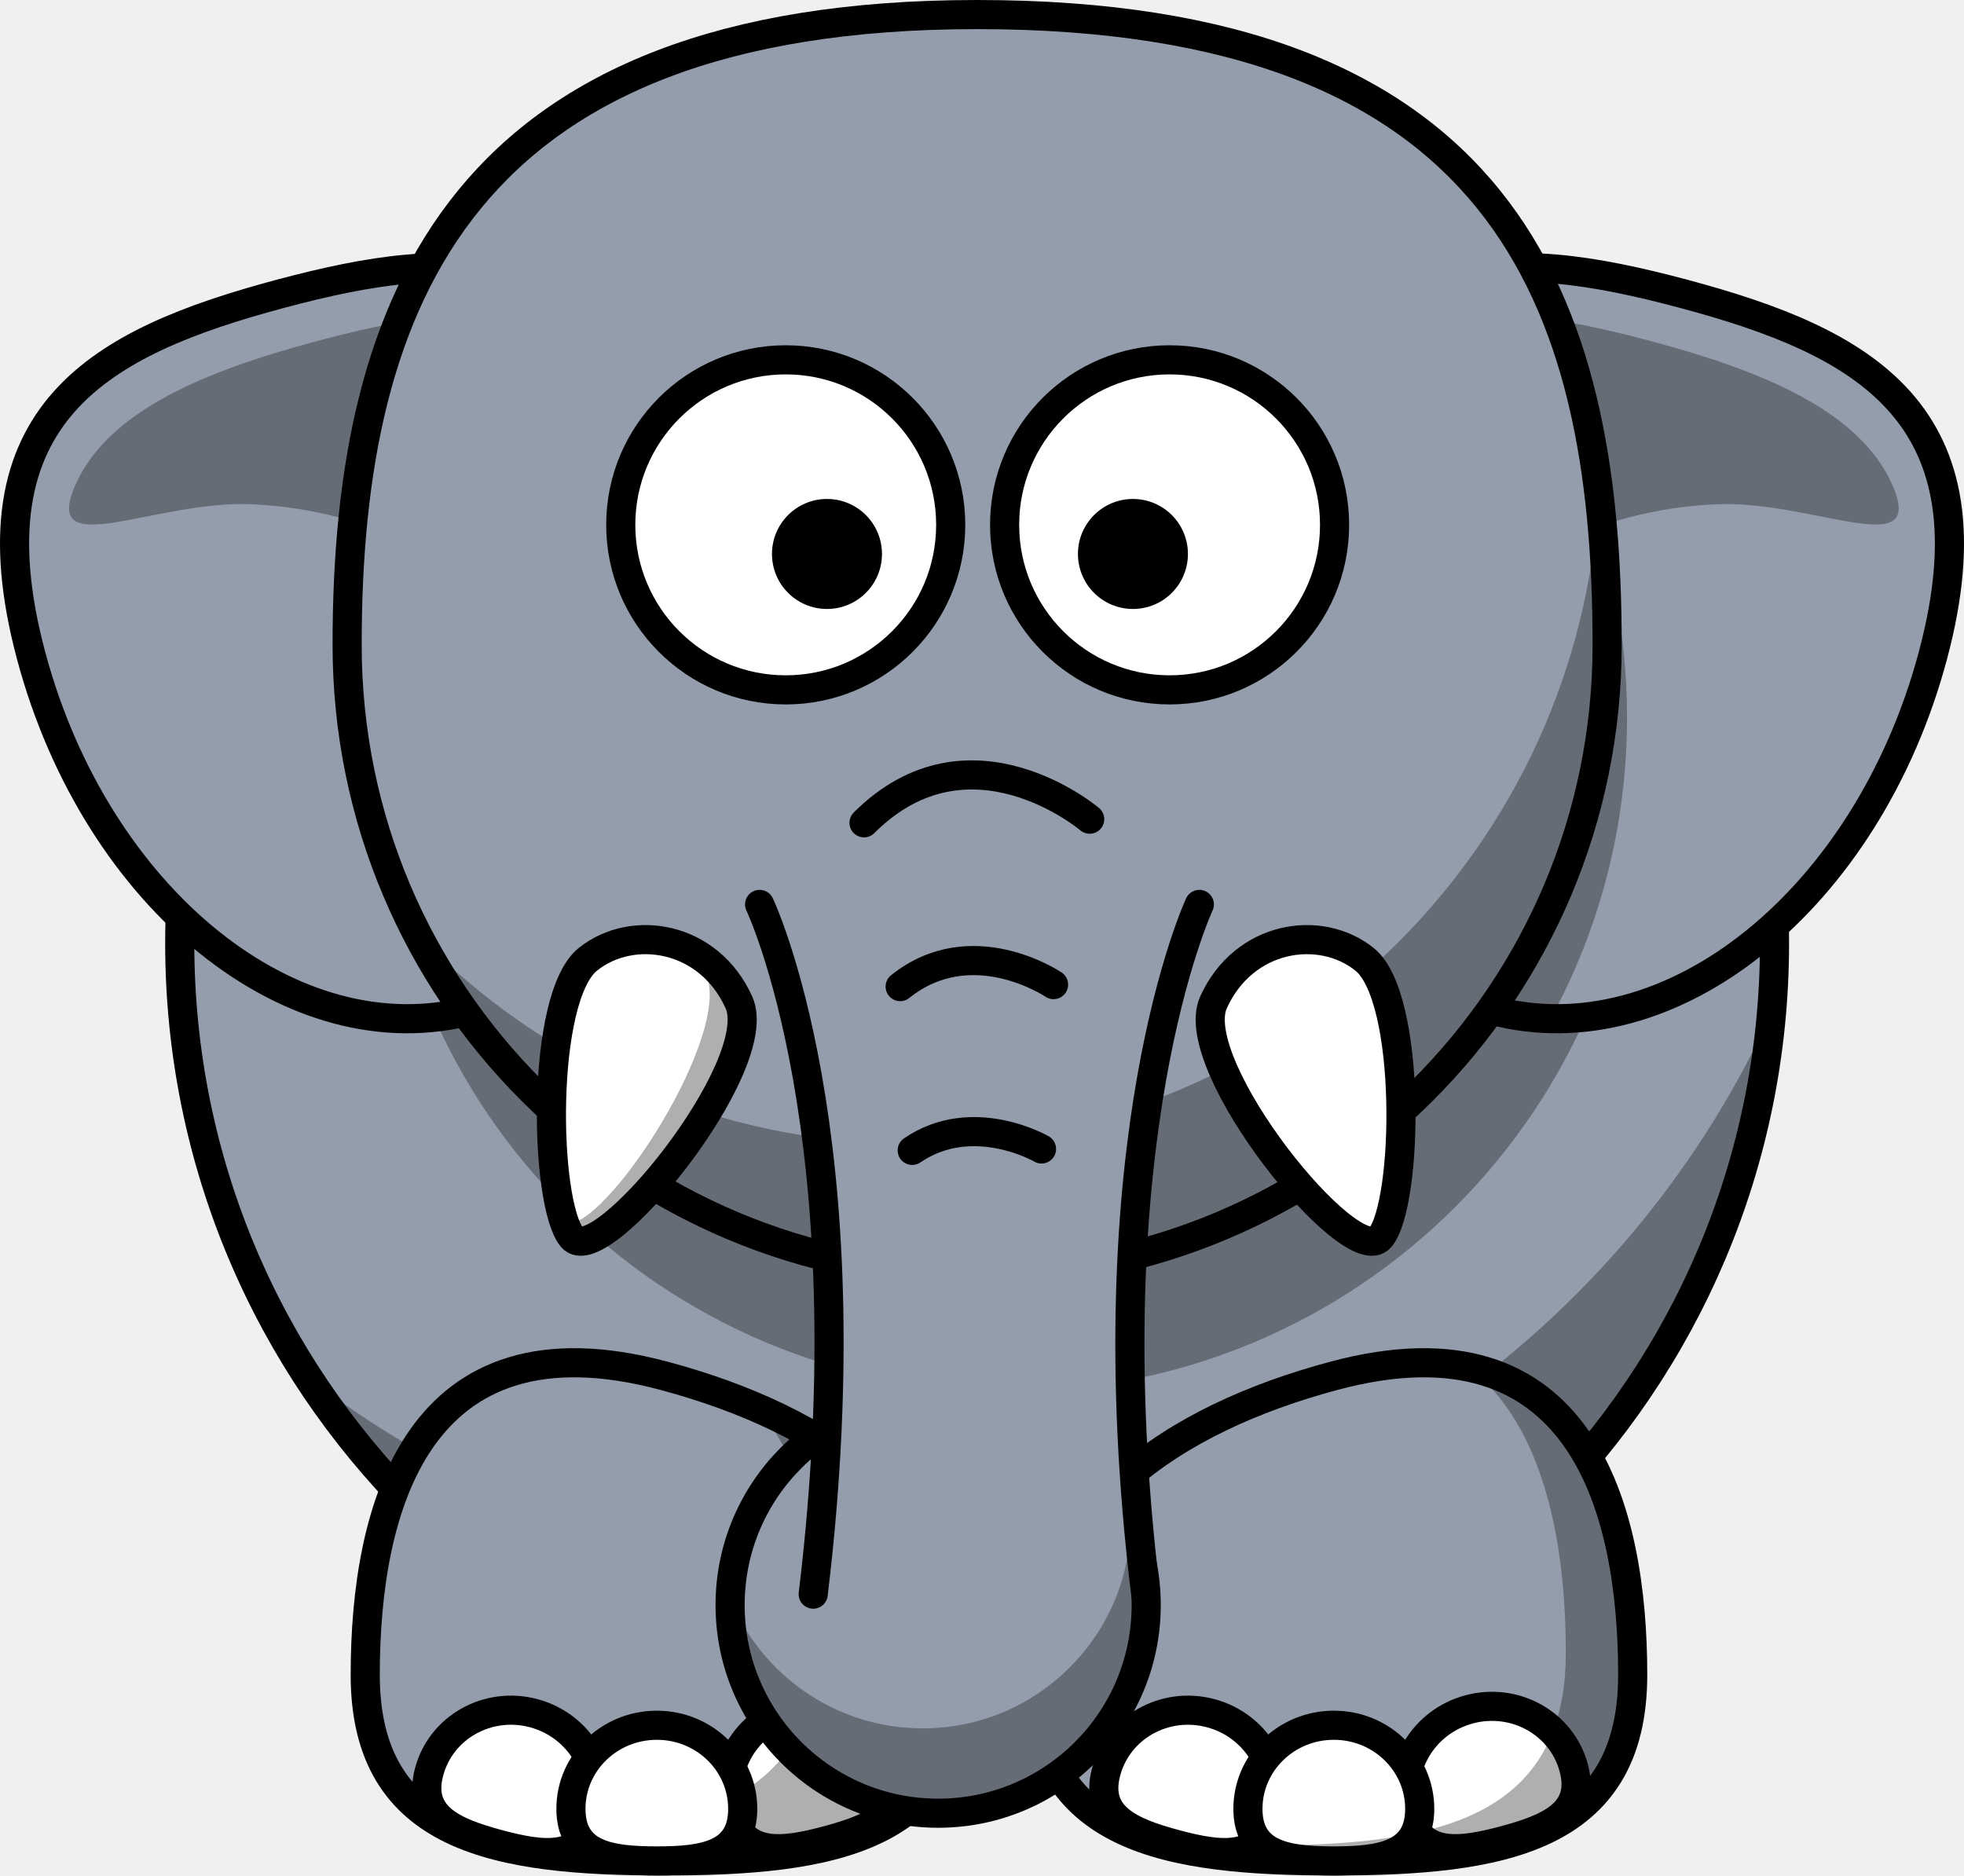
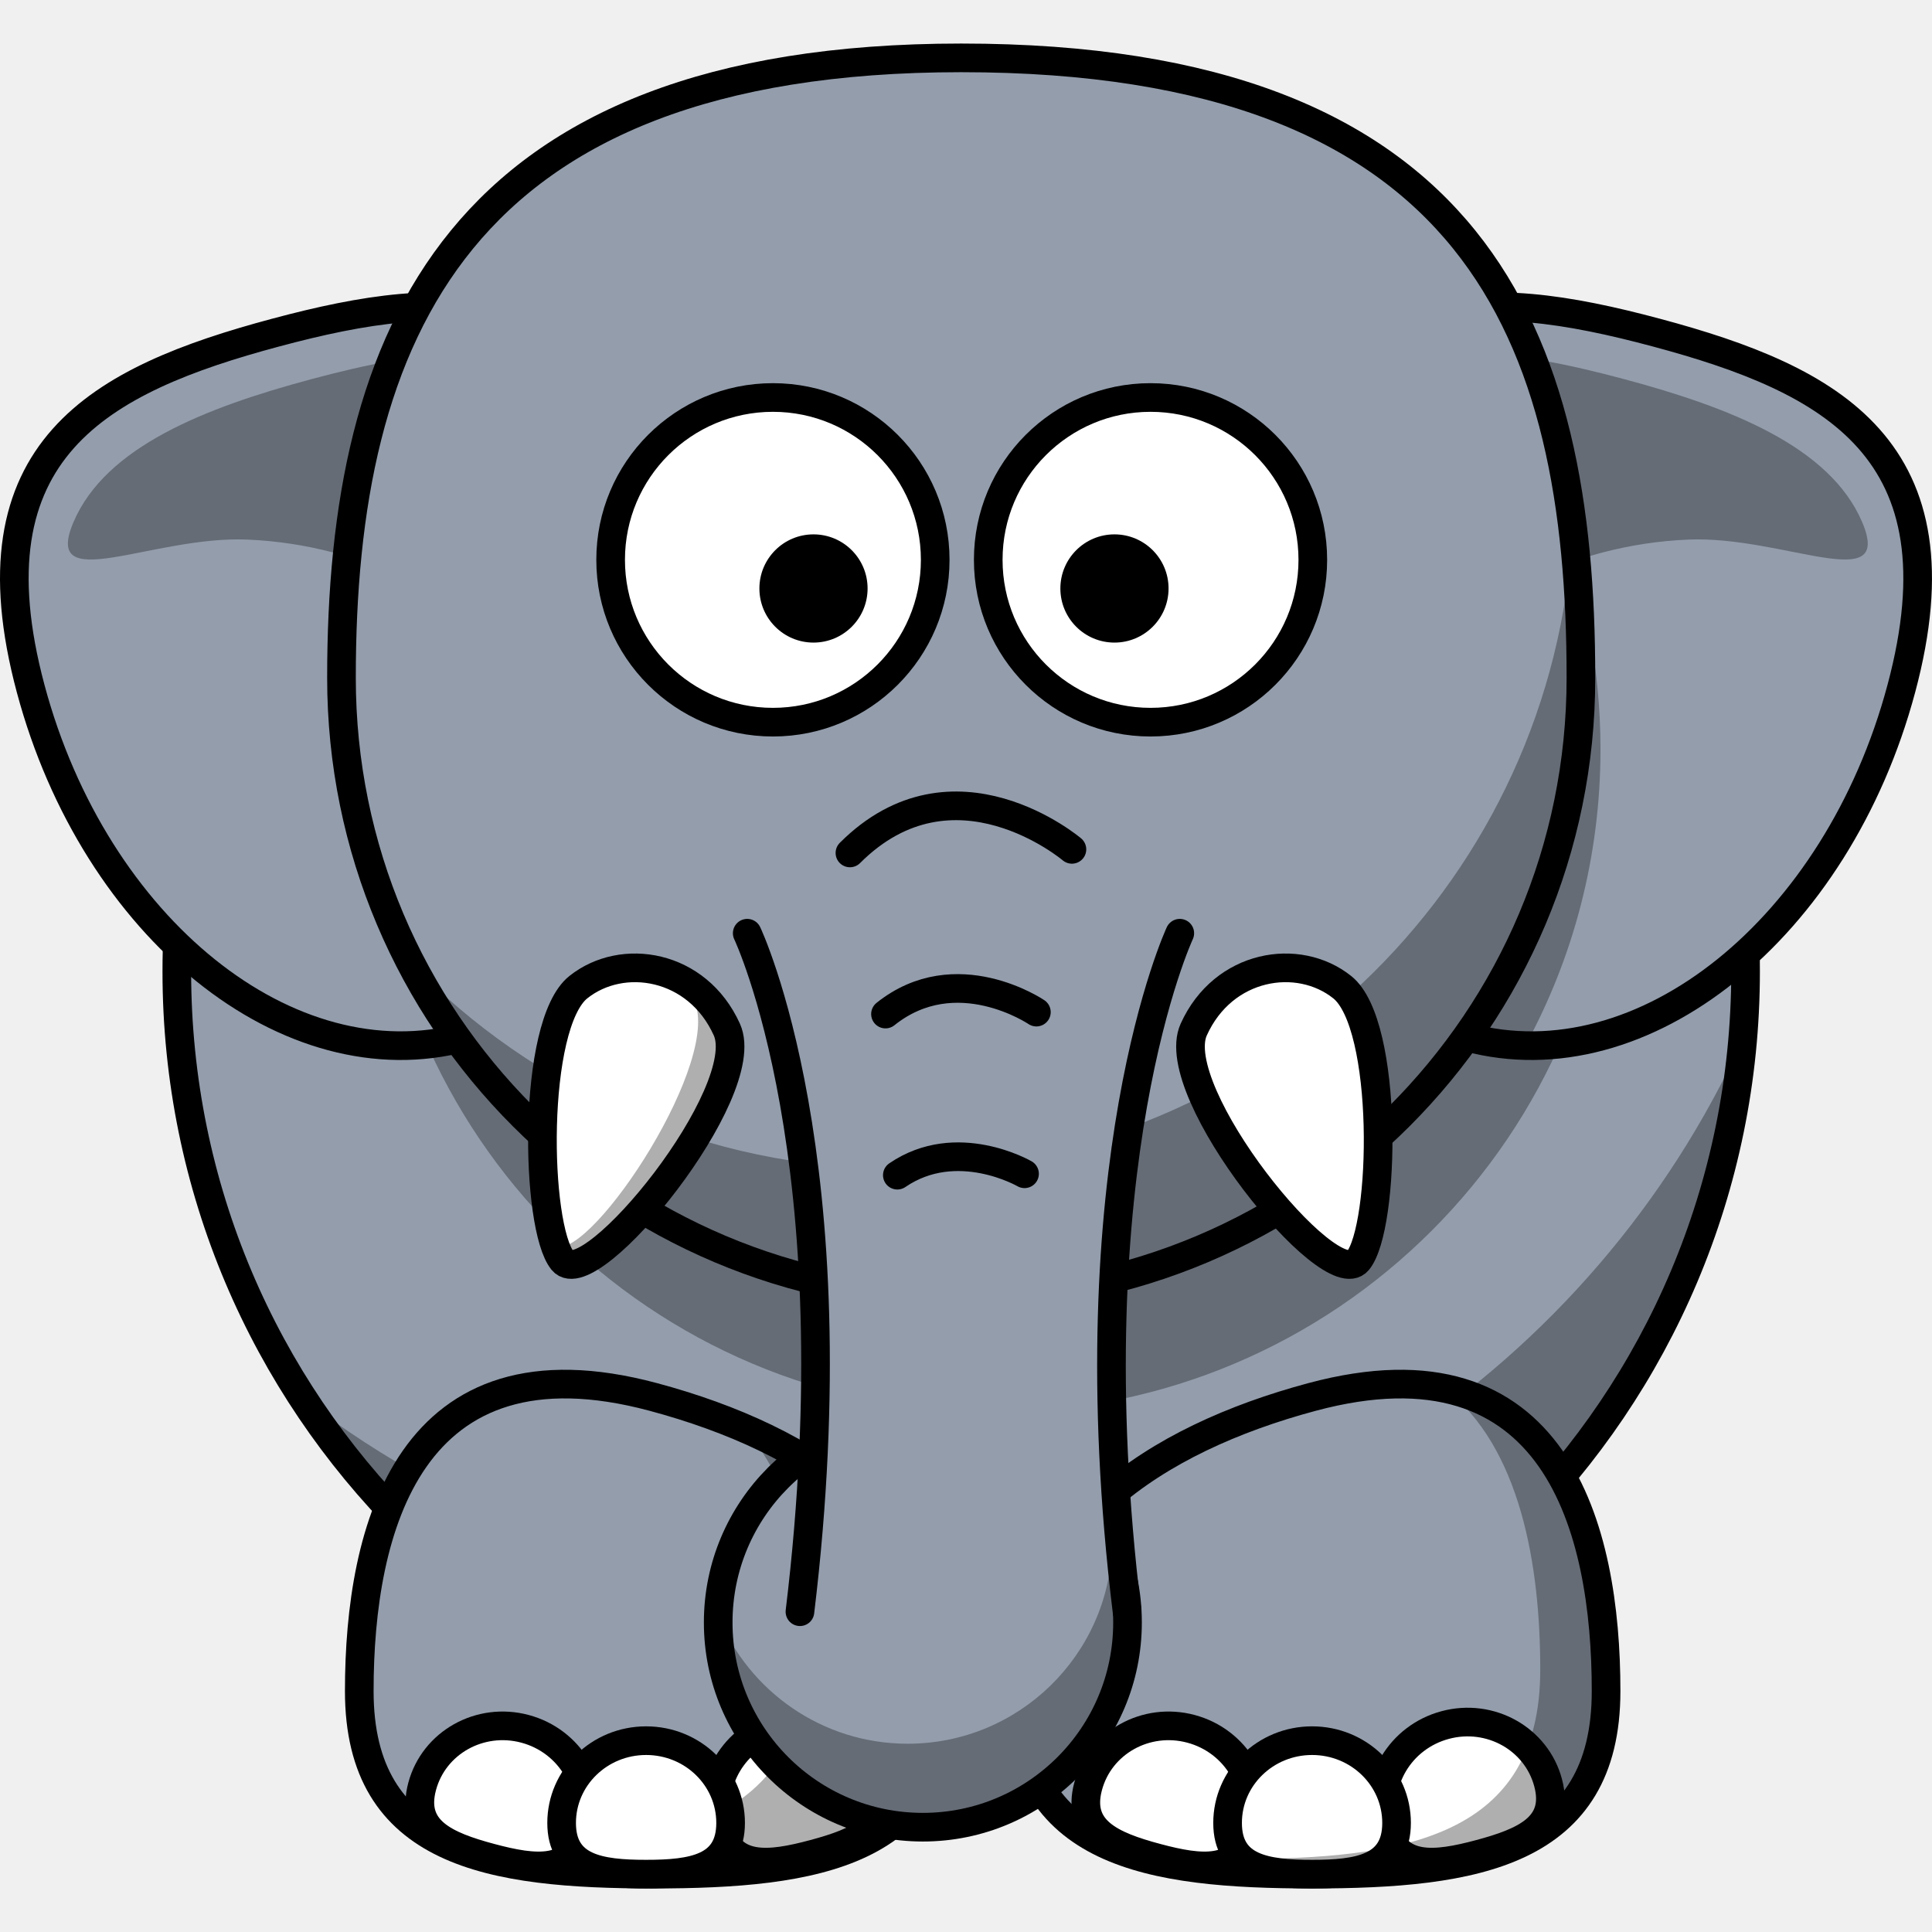
- <svg xmlns="http://www.w3.org/2000/svg" version="1.0" width="269.797" height="257.639" id="svg2">
+ <svg xmlns="http://www.w3.org/2000/svg" version="1.0" width="269.8" height="269.8" id="svg2">
  <defs id="defs4" />
-   <path d="M 243.766,129.569 C 243.784,190.078 194.737,239.139 134.229,239.139 C 73.721,239.139 24.674,190.078 24.692,129.569 C 24.674,69.061 73.721,20 134.229,20 C 194.737,20 243.784,69.061 243.766,129.569 z" id="path2383" style="fill:#939dac;fill-opacity:1;fill-rule:nonzero;stroke:#000000;stroke-width:4;stroke-linecap:round;stroke-linejoin:round;stroke-miterlimit:4;stroke-dasharray:none;stroke-opacity:1" />
-   <path d="M 243.344,139.156 C 222.509,184.852 176.408,216.625 122.906,216.625 C 92.579,216.625 64.655,206.414 42.344,189.25 C 61.878,219.281 95.722,239.125 134.219,239.125 C 191.498,239.125 238.504,195.177 243.344,139.156 z" id="path3353" style="fill:#000000;fill-opacity:0.314;fill-rule:nonzero;stroke:none;stroke-width:4;stroke-linecap:round;stroke-linejoin:round;stroke-miterlimit:4;stroke-dasharray:none;stroke-opacity:1" />
-   <path d="M 50.172,230.069 C 50.166,252.749 68.549,255.639 91.229,255.639 C 113.909,255.639 132.293,252.749 132.286,230.069 C 132.293,207.389 113.136,194.87 91.229,189 C 57.148,179.868 50.166,207.389 50.172,230.069 z" id="path3245" style="fill:#939dac;fill-opacity:1;fill-rule:nonzero;stroke:#000000;stroke-width:4;stroke-linecap:round;stroke-linejoin:round;stroke-miterlimit:4;stroke-dasharray:none;stroke-opacity:1" />
-   <path d="M 123.187,242.859 C 124.831,248.986 119.937,251.134 113.641,252.821 C 107.345,254.508 102.033,255.095 100.393,248.967 C 98.749,242.84 102.521,236.504 108.817,234.818 C 115.113,233.131 121.547,236.731 123.187,242.859 z" id="path3239" style="fill:#ffffff;fill-opacity:1;fill-rule:nonzero;stroke:#000000;stroke-width:4;stroke-linecap:round;stroke-linejoin:round;stroke-miterlimit:4;stroke-dasharray:none;stroke-opacity:1" />
-   <path d="M 225.273,104.569 C 225.287,152.376 186.536,191.139 138.729,191.139 C 90.922,191.139 52.171,152.376 52.186,104.569 C 52.171,56.763 90.922,18 138.729,18 C 186.536,18 225.287,56.763 225.273,104.569 z" id="path3307" style="fill:#000000;fill-opacity:0.314;fill-rule:nonzero;stroke:none;stroke-width:4;stroke-linecap:round;stroke-linejoin:round;stroke-miterlimit:4;stroke-dasharray:none;stroke-opacity:1" />
-   <path d="M 265.511,90.103 C 256.558,123.544 229.448,145.34 204.965,138.779 C 180.482,132.219 167.901,99.789 176.868,66.351 C 185.821,32.91 206.849,33.814 231.333,40.374 C 255.816,46.934 274.478,56.666 265.511,90.103 z" id="path2400" style="fill:#939dac;fill-opacity:1;fill-rule:nonzero;stroke:#000000;stroke-width:4;stroke-linecap:round;stroke-linejoin:round;stroke-miterlimit:4;stroke-dasharray:none;stroke-opacity:1" />
-   <path d="M 4.286,90.103 C 13.239,123.544 40.349,145.34 64.833,138.779 C 89.316,132.219 101.896,99.789 92.929,66.351 C 83.976,32.91 62.948,33.814 38.465,40.374 C 13.982,46.934 -4.681,56.666 4.286,90.103 z" id="path3218" style="fill:#939dac;fill-opacity:1;fill-rule:nonzero;stroke:#000000;stroke-width:4;stroke-linecap:round;stroke-linejoin:round;stroke-miterlimit:4;stroke-dasharray:none;stroke-opacity:1" />
-   <path d="M 198.942,38.179 C 189.199,41.153 181.459,49.263 176.88,66.367 C 167.913,99.804 180.49,132.213 204.974,138.773 C 207.641,139.488 210.333,139.835 213.036,139.898 C 219.717,127.617 223.509,113.519 223.505,98.554 C 223.512,75.062 214.132,53.777 198.942,38.179 z" id="path3309" style="fill:#000000;fill-opacity:0.314;fill-rule:nonzero;stroke:none;stroke-width:4;stroke-linecap:round;stroke-linejoin:round;stroke-miterlimit:4;stroke-dasharray:none;stroke-opacity:1" />
-   <path d="M 205.161,43.242 C 190.392,43.088 178.535,49.876 172.38,72.867 C 167.411,91.393 169.04,109.594 175.661,123.273 C 180.626,99.795 202.858,70.709 235.724,69.273 C 249.052,68.691 264.532,77.32 260.036,66.804 C 255.54,56.289 241.624,50.834 226.817,46.867 C 219.166,44.817 211.874,43.312 205.161,43.242 z" id="path3314" style="fill:#000000;fill-opacity:0.314;fill-rule:nonzero;stroke:none;stroke-width:4;stroke-linecap:round;stroke-linejoin:round;stroke-miterlimit:4;stroke-dasharray:none;stroke-opacity:1" />
-   <path d="M 65.15,43.242 C 79.919,43.088 91.777,49.876 97.932,72.867 C 102.9,91.393 101.271,109.594 94.65,123.273 C 89.686,99.795 67.453,70.709 34.588,69.273 C 21.26,68.691 5.779,77.32 10.275,66.804 C 14.771,56.289 28.687,50.834 43.494,46.867 C 51.145,44.817 58.437,43.312 65.15,43.242 z" id="path3321" style="fill:#000000;fill-opacity:0.314;fill-rule:nonzero;stroke:none;stroke-width:4;stroke-linecap:round;stroke-linejoin:round;stroke-miterlimit:4;stroke-dasharray:none;stroke-opacity:1" />
-   <path d="M 220.773,88.569 C 220.787,136.376 182.036,175.139 134.229,175.139 C 86.422,175.139 47.671,136.376 47.686,88.569 C 47.671,40.763 63.763,2 134.229,2 C 206.109,2 220.787,40.763 220.773,88.569 z" id="path2398" style="fill:#939dac;fill-opacity:1;fill-rule:nonzero;stroke:#000000;stroke-width:4;stroke-linecap:round;stroke-linejoin:round;stroke-miterlimit:4;stroke-dasharray:none;stroke-opacity:1" />
-   <path d="M 130.6,72.099 C 130.603,84.618 120.456,94.769 107.937,94.769 C 95.418,94.769 85.27,84.618 85.274,72.099 C 85.27,59.58 95.418,49.43 107.937,49.43 C 120.456,49.43 130.603,59.58 130.6,72.099 z" id="path3157" style="fill:#ffffff;fill-opacity:1;fill-rule:nonzero;stroke:#000000;stroke-width:4;stroke-linecap:round;stroke-linejoin:round;stroke-miterlimit:4;stroke-dasharray:none;stroke-opacity:1" />
-   <path d="M 183.332,72.099 C 183.336,84.618 173.188,94.769 160.669,94.769 C 148.15,94.769 138.003,84.618 138.006,72.099 C 138.003,59.58 148.15,49.43 160.669,49.43 C 173.188,49.43 183.336,59.58 183.332,72.099 z" id="path3159" style="fill:#ffffff;fill-opacity:1;fill-rule:nonzero;stroke:#000000;stroke-width:4;stroke-linecap:round;stroke-linejoin:round;stroke-miterlimit:4;stroke-dasharray:none;stroke-opacity:1" />
-   <path d="M 163.187,76.099 C 163.188,80.272 159.806,83.656 155.633,83.656 C 151.46,83.656 148.077,80.272 148.079,76.099 C 148.077,71.926 151.46,68.543 155.633,68.543 C 159.806,68.543 163.188,71.926 163.187,76.099 z" id="path3161" style="fill:#000000;fill-opacity:1;fill-rule:nonzero;stroke:none;stroke-width:47.667;stroke-linecap:round;stroke-linejoin:round;stroke-miterlimit:4;stroke-dasharray:none;stroke-opacity:1" />
-   <path d="M 121.157,76.099 C 121.158,80.272 117.776,83.656 113.603,83.656 C 109.43,83.656 106.047,80.272 106.048,76.099 C 106.047,71.926 109.43,68.543 113.603,68.543 C 117.776,68.543 121.158,71.926 121.157,76.099 z" id="path3163" style="fill:#000000;fill-opacity:1;fill-rule:nonzero;stroke:none;stroke-width:47.667;stroke-linecap:round;stroke-linejoin:round;stroke-miterlimit:4;stroke-dasharray:none;stroke-opacity:1" />
-   <path d="M 224.286,230.069 C 224.293,252.749 205.909,255.639 183.229,255.639 C 160.549,255.639 142.166,252.749 142.172,230.069 C 142.166,207.389 161.322,194.87 183.229,189 C 217.31,179.868 224.293,207.389 224.286,230.069 z" id="path3220" style="fill:#939dac;fill-opacity:1;fill-rule:nonzero;stroke:#000000;stroke-width:4;stroke-linecap:round;stroke-linejoin:round;stroke-miterlimit:4;stroke-dasharray:none;stroke-opacity:1" />
-   <path d="M 104.224,193.492 C 109.841,200.854 113.289,210.046 113.286,221.398 C 113.293,248.221 94.903,251.648 72.224,251.648 C 68.714,251.648 65.319,251.542 62.067,251.304 C 69.507,254.915 79.819,255.648 91.224,255.648 C 113.903,255.648 132.293,252.734 132.286,230.054 C 132.292,212.03 120.187,200.444 104.224,193.492 z" id="path3297" style="fill:#000000;fill-opacity:0.314;fill-rule:nonzero;stroke:none;stroke-width:4;stroke-linecap:round;stroke-linejoin:round;stroke-miterlimit:4;stroke-dasharray:none;stroke-opacity:1" />
-   <path d="M 157.455,220.495 C 157.46,236.283 144.663,249.084 128.876,249.084 C 113.088,249.084 100.291,236.283 100.296,220.495 C 100.291,204.707 113.088,191.907 128.876,191.907 C 144.663,191.907 157.46,204.707 157.455,220.495 z" id="path2404" style="fill:#939dac;fill-opacity:1;fill-rule:nonzero;stroke:#000000;stroke-width:4;stroke-linecap:round;stroke-linejoin:round;stroke-miterlimit:4;stroke-dasharray:none;stroke-opacity:1" />
-   <path d="M 81.746,249.498 C 80.106,255.626 74.794,255.039 68.498,253.352 C 62.202,251.665 57.308,249.517 58.952,243.39 C 60.592,237.262 67.026,233.661 73.322,235.348 C 79.618,237.035 83.39,243.371 81.746,249.498 z" id="path3241" style="fill:#ffffff;fill-opacity:1;fill-rule:nonzero;stroke:#000000;stroke-width:4;stroke-linecap:round;stroke-linejoin:round;stroke-miterlimit:4;stroke-dasharray:none;stroke-opacity:1" />
-   <path d="M 219.255,72.461 C 214.324,120.039 174.109,157.148 125.224,157.148 C 98.573,157.148 74.503,146.107 57.317,128.367 C 71.717,156.161 100.759,175.148 134.224,175.148 C 182.03,175.148 220.8,136.361 220.786,88.554 C 220.788,83.05 220.236,77.679 219.255,72.461 z" id="path3302" style="fill:#000000;fill-opacity:0.314;fill-rule:nonzero;stroke:none;stroke-width:4;stroke-linecap:round;stroke-linejoin:round;stroke-miterlimit:4;stroke-dasharray:none;stroke-opacity:1" />
-   <path d="M 157.392,218.992 L 111.711,218.992 C 119.373,155.706 104.349,124.242 104.349,124.242 C 104.349,124.242 164.755,124.242 164.755,124.242 C 164.755,124.242 149.73,156.413 157.392,218.992 z" id="path3188" style="fill:#939dac;fill-opacity:1;fill-rule:evenodd;stroke:none;stroke-width:4;stroke-linecap:round;stroke-linejoin:miter;stroke-miterlimit:4;stroke-dasharray:none;stroke-opacity:1" />
-   <path d="M 164.755,124.242 C 164.755,124.242 149.73,156.413 157.392,218.992 M 111.711,218.992 C 119.373,155.706 104.349,124.242 104.349,124.242" id="path3183" style="fill:none;fill-opacity:0.75;fill-rule:evenodd;stroke:#000000;stroke-width:4;stroke-linecap:round;stroke-linejoin:miter;stroke-miterlimit:4;stroke-dasharray:none;stroke-opacity:1" />
-   <path d="M 187.44,131.775 C 193.96,136.983 193.493,165.292 189.627,169.988 C 185.761,174.684 162.77,146.405 166.7,137.698 C 170.834,128.538 181.306,126.876 187.44,131.775 z" id="path3190" style="fill:#ffffff;fill-opacity:1;fill-rule:evenodd;stroke:#000000;stroke-width:4;stroke-linecap:butt;stroke-linejoin:round;stroke-miterlimit:4;stroke-dasharray:none;stroke-opacity:1" />
-   <path d="M 118.692,113.031 C 133.192,98.531 149.692,112.531 149.692,112.531" id="path3192" style="fill:none;fill-opacity:0.75;fill-rule:evenodd;stroke:#000000;stroke-width:4;stroke-linecap:round;stroke-linejoin:miter;stroke-miterlimit:4;stroke-dasharray:none;stroke-opacity:1" />
-   <path d="M 123.656,135.531 C 133.513,127.645 144.729,135.259 144.729,135.259" id="path3194" style="fill:none;fill-opacity:0.75;fill-rule:evenodd;stroke:#000000;stroke-width:4;stroke-linecap:round;stroke-linejoin:miter;stroke-miterlimit:4;stroke-dasharray:none;stroke-opacity:1" />
-   <path d="M 125.311,158.031 C 133.619,152.35 143.074,157.835 143.074,157.835" id="path3196" style="fill:none;fill-opacity:0.75;fill-rule:evenodd;stroke:#000000;stroke-width:4;stroke-linecap:round;stroke-linejoin:miter;stroke-miterlimit:4;stroke-dasharray:none;stroke-opacity:1" />
-   <path d="M 80.765,131.775 C 74.245,136.983 74.712,165.292 78.578,169.988 C 82.444,174.684 105.434,146.405 101.505,137.698 C 97.371,128.538 86.898,126.876 80.765,131.775 z" id="path3214" style="fill:#ffffff;fill-opacity:1;fill-rule:evenodd;stroke:#000000;stroke-width:4;stroke-linecap:butt;stroke-linejoin:round;stroke-miterlimit:4;stroke-dasharray:none;stroke-opacity:1" />
-   <path d="M 216.187,242.859 C 217.831,248.986 212.937,251.134 206.641,252.821 C 200.345,254.508 195.033,255.095 193.393,248.967 C 191.749,242.84 195.521,236.504 201.817,234.818 C 208.113,233.131 214.547,236.731 216.187,242.859 z" id="path3235" style="fill:#ffffff;fill-opacity:1;fill-rule:nonzero;stroke:#000000;stroke-width:4;stroke-linecap:round;stroke-linejoin:round;stroke-miterlimit:4;stroke-dasharray:none;stroke-opacity:1" />
-   <path d="M 174.746,249.498 C 173.106,255.626 167.794,255.039 161.498,253.352 C 155.202,251.665 150.308,249.517 151.952,243.39 C 153.592,237.262 160.026,233.661 166.322,235.348 C 172.618,237.035 176.39,243.371 174.746,249.498 z" id="path3237" style="fill:#ffffff;fill-opacity:1;fill-rule:nonzero;stroke:#000000;stroke-width:4;stroke-linecap:round;stroke-linejoin:round;stroke-miterlimit:4;stroke-dasharray:none;stroke-opacity:1" />
-   <path d="M 195.028,248.487 C 195.03,254.831 189.747,255.639 183.229,255.639 C 176.711,255.639 171.428,254.831 171.43,248.487 C 171.428,242.143 176.711,237 183.229,237 C 189.747,237 195.03,242.143 195.028,248.487 z" id="path3224" style="fill:#ffffff;fill-opacity:1;fill-rule:nonzero;stroke:#000000;stroke-width:4;stroke-linecap:round;stroke-linejoin:round;stroke-miterlimit:4;stroke-dasharray:none;stroke-opacity:1" />
-   <path d="M 102.028,248.487 C 102.03,254.831 96.747,255.639 90.229,255.639 C 83.711,255.639 78.428,254.831 78.43,248.487 C 78.428,242.143 83.711,237 90.229,237 C 96.747,237 102.03,242.143 102.028,248.487 z" id="path3243" style="fill:#ffffff;fill-opacity:1;fill-rule:nonzero;stroke:#000000;stroke-width:4;stroke-linecap:round;stroke-linejoin:round;stroke-miterlimit:4;stroke-dasharray:none;stroke-opacity:1" />
-   <path d="M 155.317,209.617 C 154.906,225.042 142.28,237.429 126.755,237.429 C 114.81,237.429 104.589,230.084 100.317,219.679 C 100.31,219.951 100.286,220.219 100.286,220.492 C 100.281,236.28 113.093,249.086 128.88,249.086 C 144.667,249.086 157.447,236.28 157.442,220.492 C 157.444,216.639 156.699,212.972 155.317,209.617 z" id="path3287" style="fill:#000000;fill-opacity:0.314;fill-rule:nonzero;stroke:none;stroke-width:4;stroke-linecap:round;stroke-linejoin:round;stroke-miterlimit:4;stroke-dasharray:none;stroke-opacity:1" />
-   <path d="M 201.75,187.812 C 212.311,195.965 215.098,212.484 215.094,227.062 C 215.101,250.531 196.086,253.531 172.625,253.531 C 167.534,253.531 162.68,253.367 158.156,252.906 C 165.091,255.126 173.779,255.625 183.219,255.625 C 205.899,255.625 224.288,252.743 224.281,230.062 C 224.287,212.294 219.995,191.57 201.75,187.812 z" id="path3358" style="fill:#000000;fill-opacity:0.314;fill-rule:nonzero;stroke:none;stroke-width:4;stroke-linecap:round;stroke-linejoin:round;stroke-miterlimit:4;stroke-dasharray:none;stroke-opacity:1" />
-   <path d="M 94.656,130.469 C 95.433,131.312 96.159,132.284 96.781,133.375 C 101.326,141.35 82.822,169.659 77.562,168.031 C 77.868,168.877 78.191,169.549 78.562,170 C 82.429,174.696 105.429,146.394 101.5,137.688 C 99.933,134.215 97.463,131.837 94.656,130.469 z" id="path3363" style="fill:#000000;fill-opacity:0.314;fill-rule:evenodd;stroke:none;stroke-width:4;stroke-linecap:butt;stroke-linejoin:round;stroke-miterlimit:4;stroke-dasharray:none;stroke-opacity:1" />
+   <g id="g3428" transform="translate(0,-6.080614)">
+     <path style="fill:#939dac;fill-opacity:1;fill-rule:nonzero;stroke:#000000;stroke-width:4;stroke-linecap:round;stroke-linejoin:round;stroke-miterlimit:4;stroke-opacity:1;stroke-dasharray:none" id="path2383" d="M 243.766,141.731 C 243.784,202.239 194.737,251.3 134.229,251.3 73.721,251.3 24.674,202.239 24.692,141.731 24.674,81.222 73.721,32.161 134.229,32.161 c 60.508,0 109.555,49.061 109.537,109.569 z" />
+     <path style="fill:#000000;fill-opacity:0.314;fill-rule:nonzero;stroke:none" id="path3353" d="m 243.344,151.317 c -20.834,45.696 -66.936,77.469 -120.438,77.469 -30.327,0 -58.251,-10.211 -80.562,-27.375 19.534,30.031 53.378,49.875 91.875,49.875 57.279,0 104.286,-43.948 109.125,-99.969 z" />
+     <path style="fill:#939dac;fill-opacity:1;fill-rule:nonzero;stroke:#000000;stroke-width:4;stroke-linecap:round;stroke-linejoin:round;stroke-miterlimit:4;stroke-opacity:1;stroke-dasharray:none" id="path3245" d="m 50.172,242.231 c -0.007,22.68 18.377,25.569 41.057,25.569 22.68,0 41.064,-2.889 41.057,-25.569 0.007,-22.68 -19.15,-35.199 -41.057,-41.069 -34.081,-9.132 -41.064,18.389 -41.057,41.069 z" />
+     <path style="fill:#ffffff;fill-opacity:1;fill-rule:nonzero;stroke:#000000;stroke-width:4;stroke-linecap:round;stroke-linejoin:round;stroke-miterlimit:4;stroke-opacity:1;stroke-dasharray:none" id="path3239" d="m 123.187,255.021 c 1.644,6.127 -3.25,8.275 -9.546,9.962 -6.296,1.687 -11.608,2.274 -13.248,-3.854 -1.644,-6.127 2.128,-12.463 8.424,-14.15 6.296,-1.687 12.73,1.914 14.37,8.042 z" />
+     <path style="fill:#000000;fill-opacity:0.314;fill-rule:nonzero;stroke:none" id="path3307" d="m 225.273,116.731 c 0.014,47.807 -38.737,86.569 -86.543,86.569 -47.807,0 -86.558,-38.763 -86.543,-86.569 -0.014,-47.807 38.737,-86.569 86.543,-86.569 47.807,0 86.558,38.763 86.543,86.569 z" />
+     <path style="fill:#939dac;fill-opacity:1;fill-rule:nonzero;stroke:#000000;stroke-width:4;stroke-linecap:round;stroke-linejoin:round;stroke-miterlimit:4;stroke-opacity:1;stroke-dasharray:none" id="path2400" d="m 265.511,102.264 c -8.953,33.441 -36.063,55.237 -60.546,48.676 -24.483,-6.56 -37.064,-38.991 -28.096,-72.428 8.953,-33.441 29.981,-32.537 54.464,-25.977 24.483,6.56 43.146,16.292 34.179,49.729 z" />
+     <path style="fill:#939dac;fill-opacity:1;fill-rule:nonzero;stroke:#000000;stroke-width:4;stroke-linecap:round;stroke-linejoin:round;stroke-miterlimit:4;stroke-opacity:1;stroke-dasharray:none" id="path3218" d="M 4.286,102.264 C 13.239,135.705 40.349,157.501 64.833,150.941 89.316,144.38 101.896,111.95 92.929,78.512 83.976,45.071 62.948,45.975 38.465,52.535 13.982,59.096 -4.681,68.827 4.286,102.264 z" />
+     <path style="fill:#000000;fill-opacity:0.314;fill-rule:nonzero;stroke:none" id="path3309" d="m 198.942,50.341 c -9.744,2.973 -17.483,11.083 -22.062,28.188 -8.967,33.437 3.611,65.846 28.094,72.406 2.667,0.715 5.36,1.062 8.062,1.125 6.681,-12.281 10.473,-26.379 10.469,-41.344 0.007,-23.492 -9.373,-44.777 -24.562,-60.375 z" />
+     <path style="fill:#000000;fill-opacity:0.314;fill-rule:nonzero;stroke:none" id="path3314" d="m 205.161,55.403 c -14.769,-0.154 -26.626,6.634 -32.781,29.625 -4.968,18.526 -3.339,36.727 3.281,50.406 4.965,-23.478 27.197,-52.565 60.062,-54 13.328,-0.582 28.808,8.046 24.312,-2.469 -4.496,-10.515 -18.412,-15.97 -33.219,-19.938 -7.651,-2.05 -14.943,-3.555 -21.656,-3.625 z" />
+     <path style="fill:#000000;fill-opacity:0.314;fill-rule:nonzero;stroke:none" id="path3321" d="m 65.15,55.403 c 14.769,-0.154 26.626,6.634 32.781,29.625 4.968,18.526 3.339,36.727 -3.281,50.406 -4.965,-23.478 -27.197,-52.565 -60.062,-54 -13.328,-0.582 -28.808,8.046 -24.312,-2.469 4.496,-10.515 18.412,-15.97 33.219,-19.938 7.651,-2.05 14.943,-3.555 21.656,-3.625 z" />
+     <path style="fill:#939dac;fill-opacity:1;fill-rule:nonzero;stroke:#000000;stroke-width:4;stroke-linecap:round;stroke-linejoin:round;stroke-miterlimit:4;stroke-opacity:1;stroke-dasharray:none" id="path2398" d="m 220.773,100.731 c 0.014,47.807 -38.737,86.569 -86.543,86.569 -47.807,0 -86.558,-38.763 -86.543,-86.569 -0.014,-47.807 16.077,-86.569 86.543,-86.569 71.88,0 86.558,38.763 86.543,86.569 z" />
+     <path style="fill:#ffffff;fill-opacity:1;fill-rule:nonzero;stroke:#000000;stroke-width:4;stroke-linecap:round;stroke-linejoin:round;stroke-miterlimit:4;stroke-opacity:1;stroke-dasharray:none" id="path3157" d="m 130.6,84.26 c 0.004,12.519 -10.144,22.67 -22.663,22.67 -12.519,0 -22.667,-10.151 -22.663,-22.67 -0.004,-12.519 10.144,-22.67 22.663,-22.67 12.519,0 22.666,10.151 22.663,22.67 z" />
+     <path style="fill:#ffffff;fill-opacity:1;fill-rule:nonzero;stroke:#000000;stroke-width:4;stroke-linecap:round;stroke-linejoin:round;stroke-miterlimit:4;stroke-opacity:1;stroke-dasharray:none" id="path3159" d="m 183.332,84.26 c 0.004,12.519 -10.144,22.67 -22.663,22.67 -12.519,0 -22.667,-10.151 -22.663,-22.67 -0.004,-12.519 10.144,-22.67 22.663,-22.67 12.519,0 22.666,10.151 22.663,22.67 z" />
+     <path style="fill:#000000;fill-opacity:1;fill-rule:nonzero;stroke:none" id="path3161" d="m 163.187,88.26 c 0.001,4.173 -3.381,7.557 -7.554,7.557 -4.173,0 -7.556,-3.384 -7.554,-7.557 -0.001,-4.173 3.381,-7.556 7.554,-7.556 4.173,0 7.556,3.384 7.554,7.556 z" />
+     <path style="fill:#000000;fill-opacity:1;fill-rule:nonzero;stroke:none" id="path3163" d="m 121.157,88.26 c 0.001,4.173 -3.381,7.557 -7.554,7.557 -4.173,0 -7.556,-3.384 -7.554,-7.557 -0.001,-4.173 3.381,-7.556 7.554,-7.556 4.173,0 7.556,3.384 7.554,7.556 z" />
+     <path style="fill:#939dac;fill-opacity:1;fill-rule:nonzero;stroke:#000000;stroke-width:4;stroke-linecap:round;stroke-linejoin:round;stroke-miterlimit:4;stroke-opacity:1;stroke-dasharray:none" id="path3220" d="m 224.286,242.231 c 0.007,22.68 -18.377,25.569 -41.057,25.569 -22.68,0 -41.064,-2.889 -41.057,-25.569 -0.007,-22.68 19.15,-35.199 41.057,-41.069 34.081,-9.132 41.064,18.389 41.057,41.069 z" />
+     <path style="fill:#000000;fill-opacity:0.314;fill-rule:nonzero;stroke:none" id="path3297" d="m 104.224,205.653 c 5.618,7.362 9.065,16.555 9.062,27.906 0.007,26.823 -18.383,30.25 -41.062,30.25 -3.51,0 -6.905,-0.106 -10.156,-0.344 7.44,3.61 17.751,4.344 29.156,4.344 22.68,10e-6 41.069,-2.914 41.062,-25.594 0.005,-18.025 -12.099,-29.61 -28.062,-36.562 z" />
+     <path style="fill:#939dac;fill-opacity:1;fill-rule:nonzero;stroke:#000000;stroke-width:4;stroke-linecap:round;stroke-linejoin:round;stroke-miterlimit:4;stroke-opacity:1;stroke-dasharray:none" id="path2404" d="m 157.455,232.656 c 0.005,15.788 -12.792,28.589 -28.58,28.589 -15.787,0 -28.584,-12.801 -28.58,-28.589 -0.005,-15.788 12.792,-28.589 28.58,-28.589 15.787,0 28.584,12.801 28.58,28.589 z" />
+     <path style="fill:#ffffff;fill-opacity:1;fill-rule:nonzero;stroke:#000000;stroke-width:4;stroke-linecap:round;stroke-linejoin:round;stroke-miterlimit:4;stroke-opacity:1;stroke-dasharray:none" id="path3241" d="m 81.746,261.659 c -1.64,6.128 -6.952,5.541 -13.248,3.854 -6.296,-1.687 -11.19,-3.835 -9.546,-9.962 1.64,-6.128 8.074,-9.729 14.37,-8.042 6.296,1.687 10.068,8.023 8.424,14.15 z" />
+     <path style="fill:#000000;fill-opacity:0.314;fill-rule:nonzero;stroke:none" id="path3302" d="m 219.255,84.622 c -4.931,47.578 -45.146,84.688 -94.031,84.688 -26.651,0 -50.721,-11.041 -67.906,-28.781 14.4,27.794 43.441,46.781 76.906,46.781 47.807,0 86.577,-38.787 86.562,-86.594 0.002,-5.504 -0.551,-10.875 -1.531,-16.094 z" />
+     <path style="fill:#939dac;fill-opacity:1;fill-rule:evenodd;stroke:none" id="path3188" d="m 157.392,231.153 -45.681,0 c 7.662,-63.286 -7.363,-94.75 -7.363,-94.75 0,0 60.406,0 60.406,0 0,0 -15.024,32.171 -7.363,94.75 z" />
+     <path style="fill:none;stroke:#000000;stroke-width:4;stroke-linecap:round;stroke-linejoin:miter;stroke-miterlimit:4;stroke-opacity:1;stroke-dasharray:none" id="path3183" d="m 164.755,136.403 c 0,0 -15.024,32.171 -7.363,94.75 m -45.681,0 c 7.662,-63.286 -7.363,-94.75 -7.363,-94.75" />
+     <path style="fill:#ffffff;fill-opacity:1;fill-rule:evenodd;stroke:#000000;stroke-width:4;stroke-linecap:butt;stroke-linejoin:round;stroke-miterlimit:4;stroke-opacity:1;stroke-dasharray:none" id="path3190" d="m 187.44,143.936 c 6.52,5.208 6.053,33.517 2.187,38.213 -3.866,4.696 -26.856,-23.583 -22.927,-32.289 4.134,-9.16 14.607,-10.823 20.74,-5.923 z" />
+     <path style="fill:none;stroke:#000000;stroke-width:4;stroke-linecap:round;stroke-linejoin:miter;stroke-miterlimit:4;stroke-opacity:1;stroke-dasharray:none" id="path3192" d="m 118.692,125.192 c 14.5,-14.5 31,-0.5 31,-0.5" />
+     <path style="fill:none;stroke:#000000;stroke-width:4;stroke-linecap:round;stroke-linejoin:miter;stroke-miterlimit:4;stroke-opacity:1;stroke-dasharray:none" id="path3194" d="m 123.656,147.692 c 9.856,-7.886 21.073,-0.272 21.073,-0.272" />
+     <path style="fill:none;stroke:#000000;stroke-width:4;stroke-linecap:round;stroke-linejoin:miter;stroke-miterlimit:4;stroke-opacity:1;stroke-dasharray:none" id="path3196" d="m 125.311,170.192 c 8.309,-5.681 17.763,-0.196 17.763,-0.196" />
+     <path style="fill:#ffffff;fill-opacity:1;fill-rule:evenodd;stroke:#000000;stroke-width:4;stroke-linecap:butt;stroke-linejoin:round;stroke-miterlimit:4;stroke-opacity:1;stroke-dasharray:none" id="path3214" d="m 80.765,143.936 c -6.52,5.208 -6.053,33.517 -2.187,38.213 3.866,4.696 26.856,-23.583 22.927,-32.289 -4.134,-9.16 -14.607,-10.823 -20.74,-5.923 z" />
+     <path style="fill:#ffffff;fill-opacity:1;fill-rule:nonzero;stroke:#000000;stroke-width:4;stroke-linecap:round;stroke-linejoin:round;stroke-miterlimit:4;stroke-opacity:1;stroke-dasharray:none" id="path3235" d="m 216.187,255.021 c 1.644,6.127 -3.25,8.275 -9.546,9.962 -6.296,1.687 -11.608,2.274 -13.248,-3.854 -1.644,-6.127 2.128,-12.463 8.424,-14.15 6.296,-1.687 12.73,1.914 14.37,8.042 z" />
+     <path style="fill:#ffffff;fill-opacity:1;fill-rule:nonzero;stroke:#000000;stroke-width:4;stroke-linecap:round;stroke-linejoin:round;stroke-miterlimit:4;stroke-opacity:1;stroke-dasharray:none" id="path3237" d="m 174.746,261.659 c -1.64,6.128 -6.952,5.541 -13.248,3.854 -6.296,-1.687 -11.19,-3.835 -9.546,-9.962 1.64,-6.128 8.074,-9.729 14.37,-8.042 6.296,1.687 10.068,8.023 8.424,14.15 z" />
+     <path style="fill:#ffffff;fill-opacity:1;fill-rule:nonzero;stroke:#000000;stroke-width:4;stroke-linecap:round;stroke-linejoin:round;stroke-miterlimit:4;stroke-opacity:1;stroke-dasharray:none" id="path3224" d="m 195.028,260.648 c 0.002,6.344 -5.281,7.152 -11.799,7.152 -6.518,0 -11.801,-0.808 -11.799,-7.152 -0.002,-6.344 5.281,-11.487 11.799,-11.487 6.518,0 11.801,5.144 11.799,11.487 z" />
+     <path style="fill:#ffffff;fill-opacity:1;fill-rule:nonzero;stroke:#000000;stroke-width:4;stroke-linecap:round;stroke-linejoin:round;stroke-miterlimit:4;stroke-opacity:1;stroke-dasharray:none" id="path3243" d="m 102.028,260.648 c 0.002,6.344 -5.281,7.152 -11.799,7.152 -6.518,0 -11.801,-0.808 -11.799,-7.152 -0.002,-6.344 5.281,-11.487 11.799,-11.487 6.518,0 11.801,5.144 11.799,11.487 z" />
+     <path style="fill:#000000;fill-opacity:0.314;fill-rule:nonzero;stroke:none" id="path3287" d="m 155.317,221.778 c -0.411,15.425 -13.037,27.812 -28.562,27.812 -11.945,-1e-5 -22.166,-7.345 -26.438,-17.75 -0.008,0.271 -0.031,0.539 -0.031,0.812 -0.005,15.788 12.806,28.594 28.594,28.594 15.787,0 28.567,-12.806 28.562,-28.594 0.001,-3.853 -0.744,-7.52 -2.125,-10.875 z" />
+     <path style="fill:#000000;fill-opacity:0.314;fill-rule:nonzero;stroke:none" id="path3358" d="m 201.75,199.974 c 10.561,8.153 13.348,24.672 13.344,39.25 0.007,23.468 -19.008,26.469 -42.469,26.469 -5.091,0 -9.945,-0.165 -14.469,-0.625 6.935,2.22 15.623,2.719 25.062,2.719 22.68,0 41.069,-2.882 41.062,-25.562 0.005,-17.769 -4.286,-38.492 -22.531,-42.25 z" />
+     <path style="fill:#000000;fill-opacity:0.314;fill-rule:evenodd;stroke:none" id="path3363" d="m 94.656,142.63 c 0.777,0.843 1.503,1.815 2.125,2.906 4.545,7.975 -13.96,36.284 -19.219,34.656 0.306,0.846 0.629,1.518 1,1.969 3.866,4.696 26.867,-23.606 22.938,-32.312 -1.567,-3.472 -4.037,-5.85 -6.844,-7.219 z" />
+   </g>
</svg>
